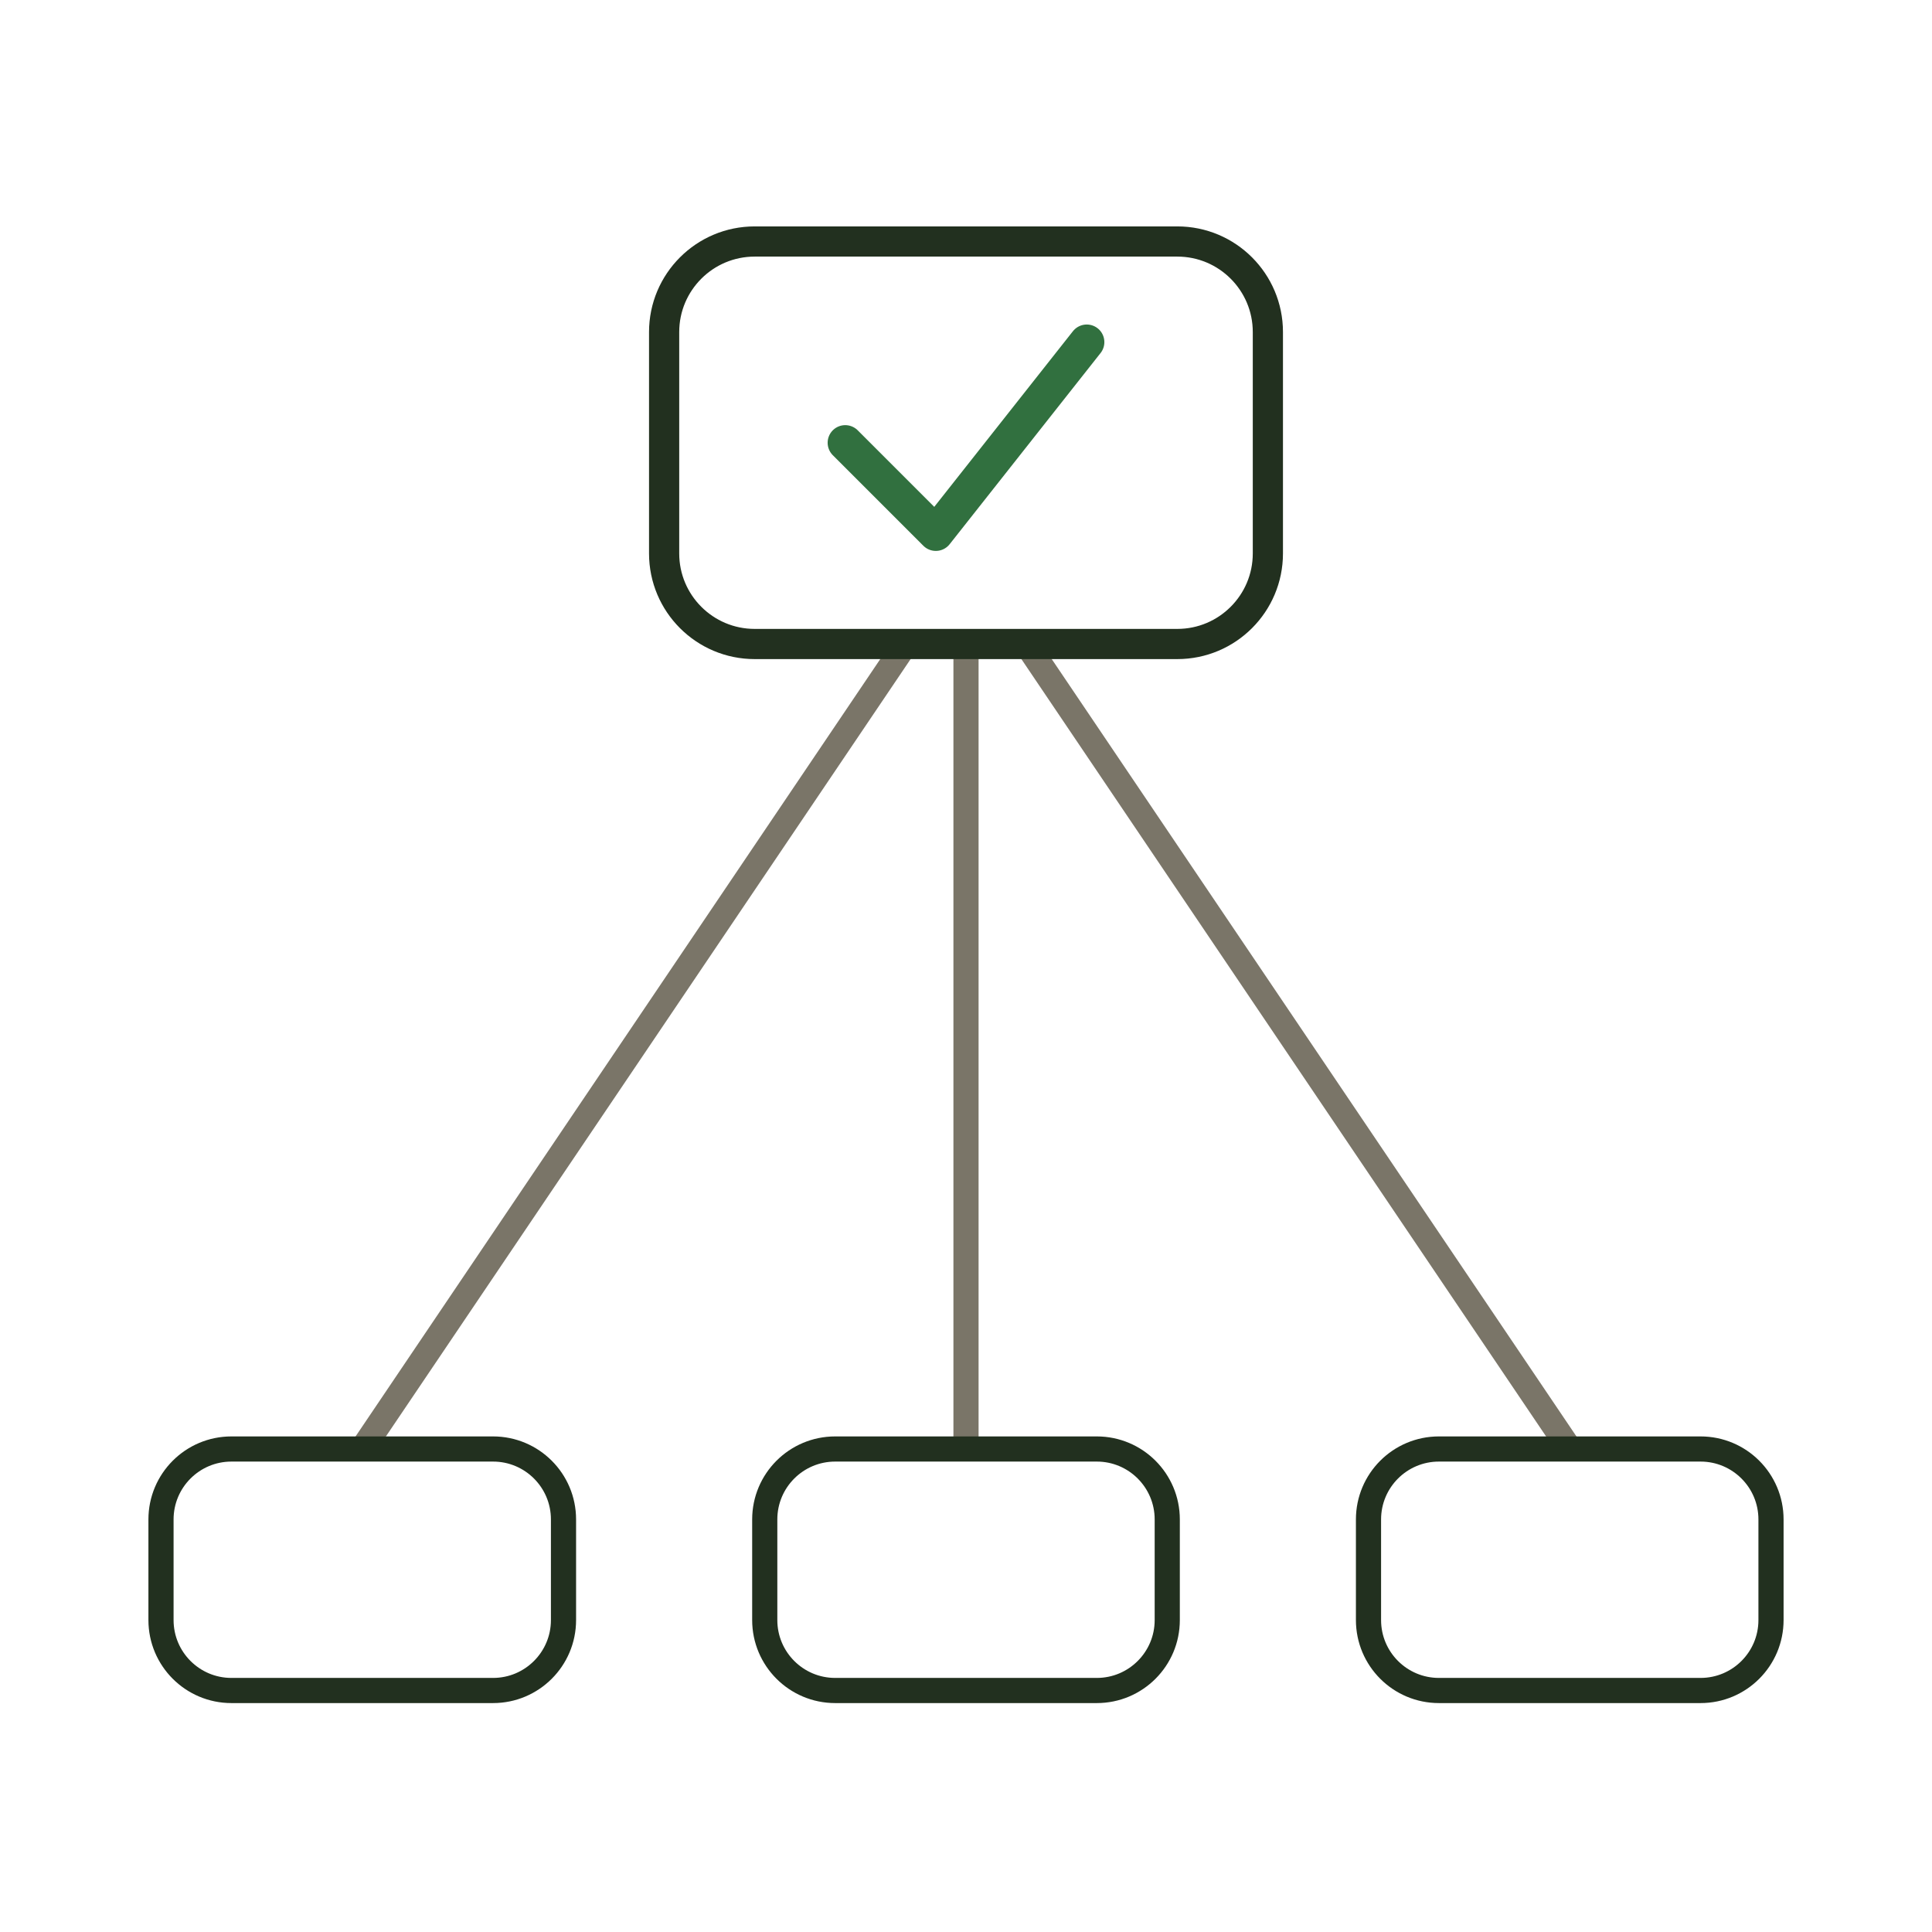
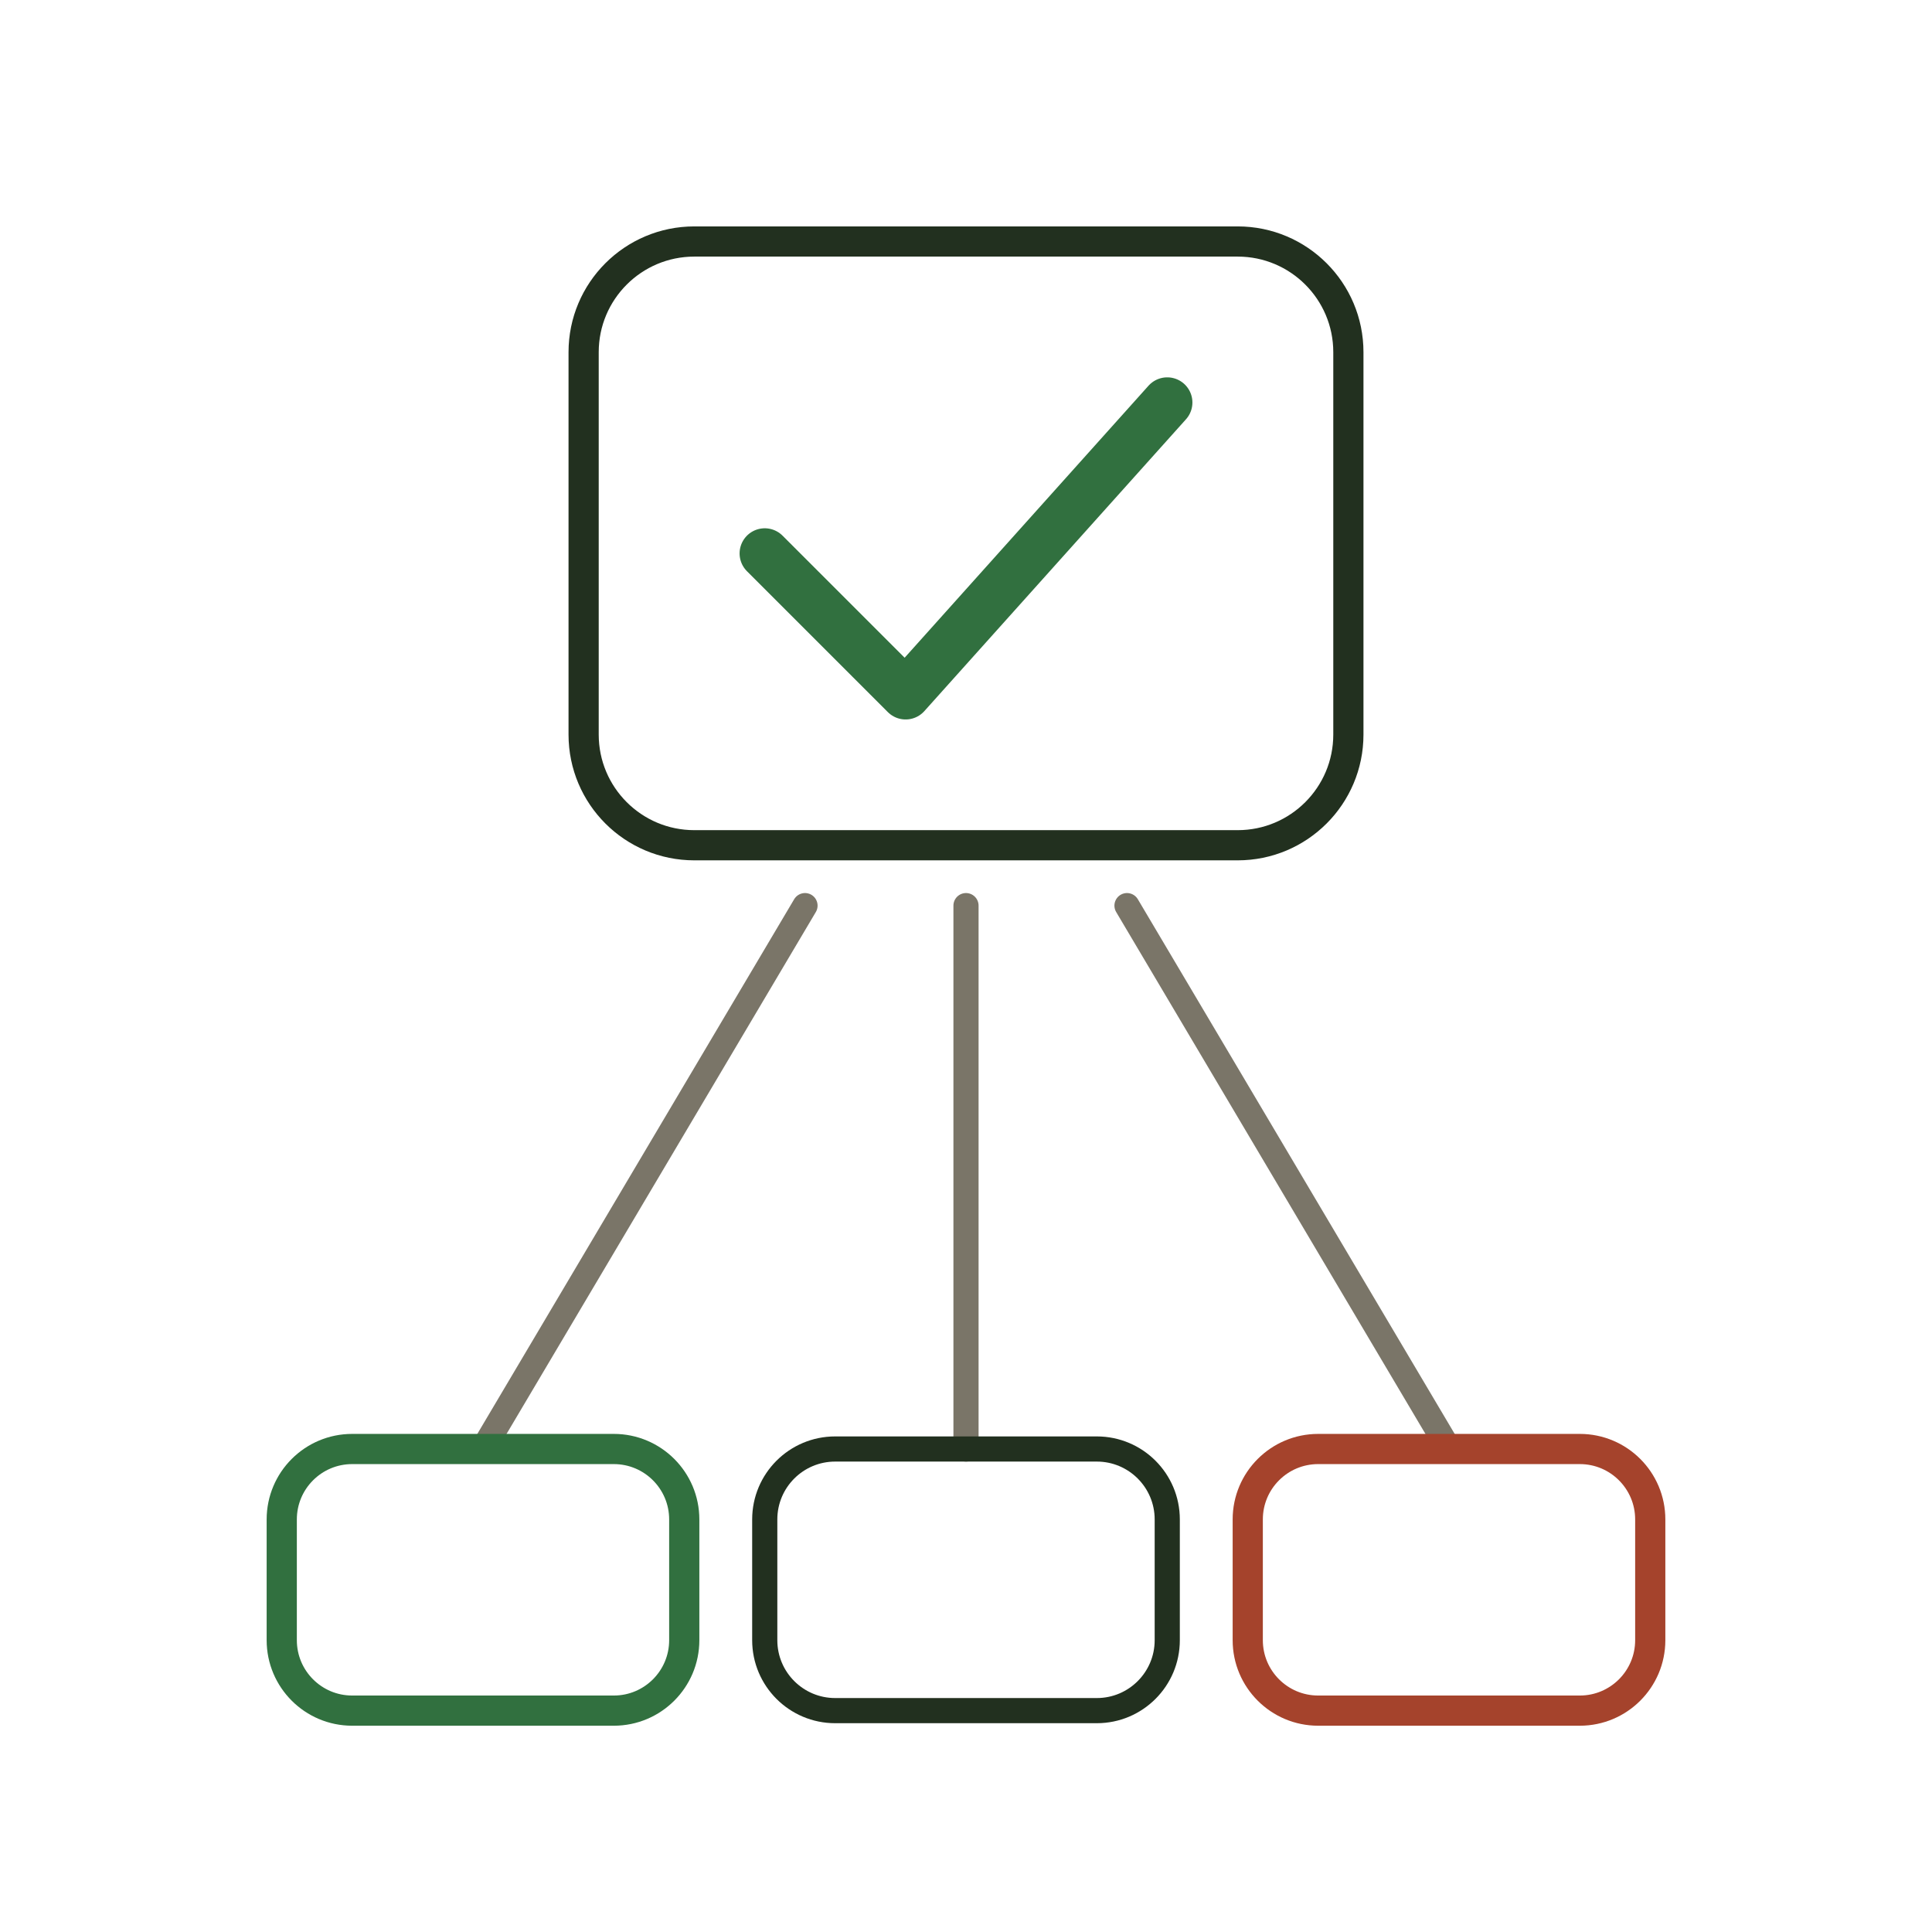
- <svg xmlns="http://www.w3.org/2000/svg" viewBox="0 0 96 96" fill="none">
+ <svg xmlns="http://www.w3.org/2000/svg" viewBox="0 0 96 96" fill="none" stroke-linecap="round" stroke-linejoin="round">
  <g stroke="#7a7568" stroke-width="1.25">
-     <path d="M18 72 L45 32" />
-     <path d="M48 72 L48 32" />
-     <path d="M78 72 L51 32" />
+     <path d="M24 72 L40 45" />
+     <path d="M48 72 L48 45" />
+     <path d="M72 72 L56 45" />
  </g>
-   <rect x="33" y="12" width="30" height="20" rx="4.5" stroke="#22301f" stroke-width="1.5" />
-   <path d="M42 22 L46.5 26.5 L54 17" stroke="#31703f" stroke-width="1.75" stroke-linecap="round" stroke-linejoin="round" />
-   <g stroke="#22301f" stroke-width="1.25">
-     <rect x="8" y="72" width="20" height="12" rx="3.5" />
-     <rect x="38" y="72" width="20" height="12" rx="3.5" />
-     <rect x="68" y="72" width="20" height="12" rx="3.5" />
-   </g>
+   <rect x="29" y="12" width="38" height="30" rx="5.5" stroke="#22301f" stroke-width="1.5" />
+   <path d="M38 27.5 L45 34.5 L58 20" stroke="#31703f" stroke-width="2.5" />
+   <rect x="14" y="72" width="20" height="13" rx="3.5" stroke="#31703f" stroke-width="1.5" />
+   <rect x="38" y="72" width="20" height="13" rx="3.5" stroke="#22301f" stroke-width="1.25" />
+   <rect x="62" y="72" width="20" height="13" rx="3.5" stroke="#a5432c" stroke-width="1.5" />
</svg>
